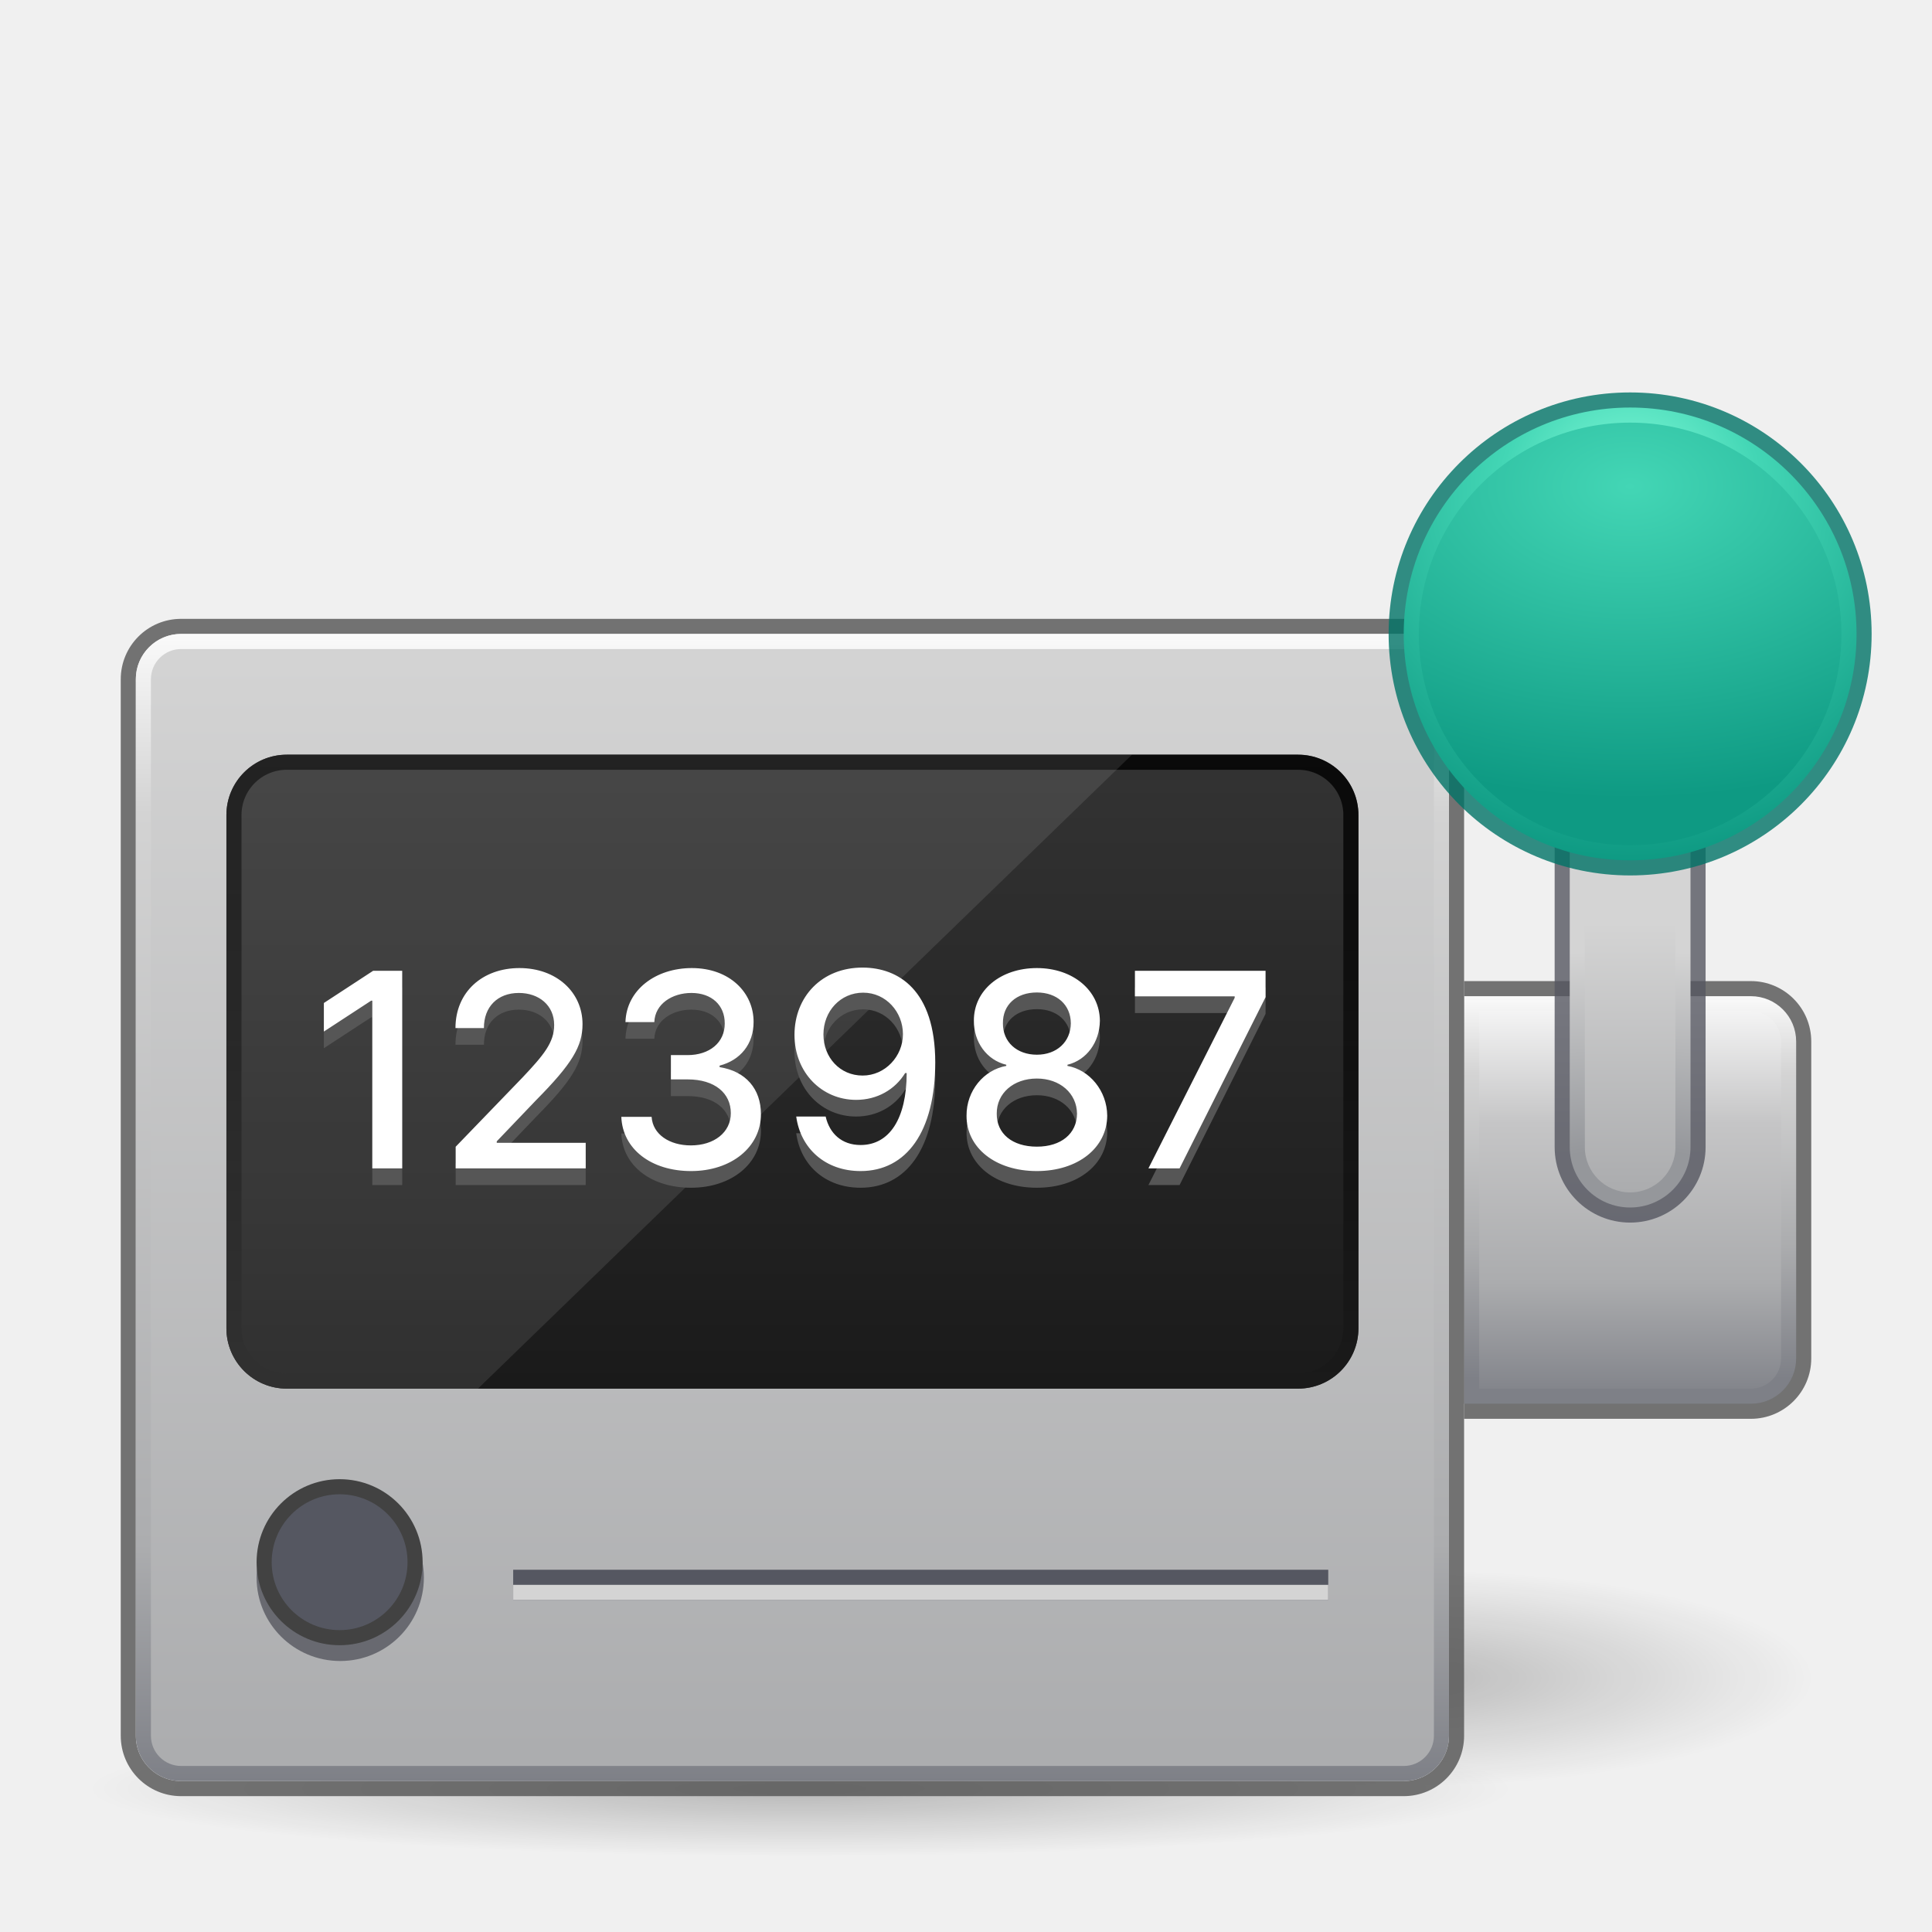
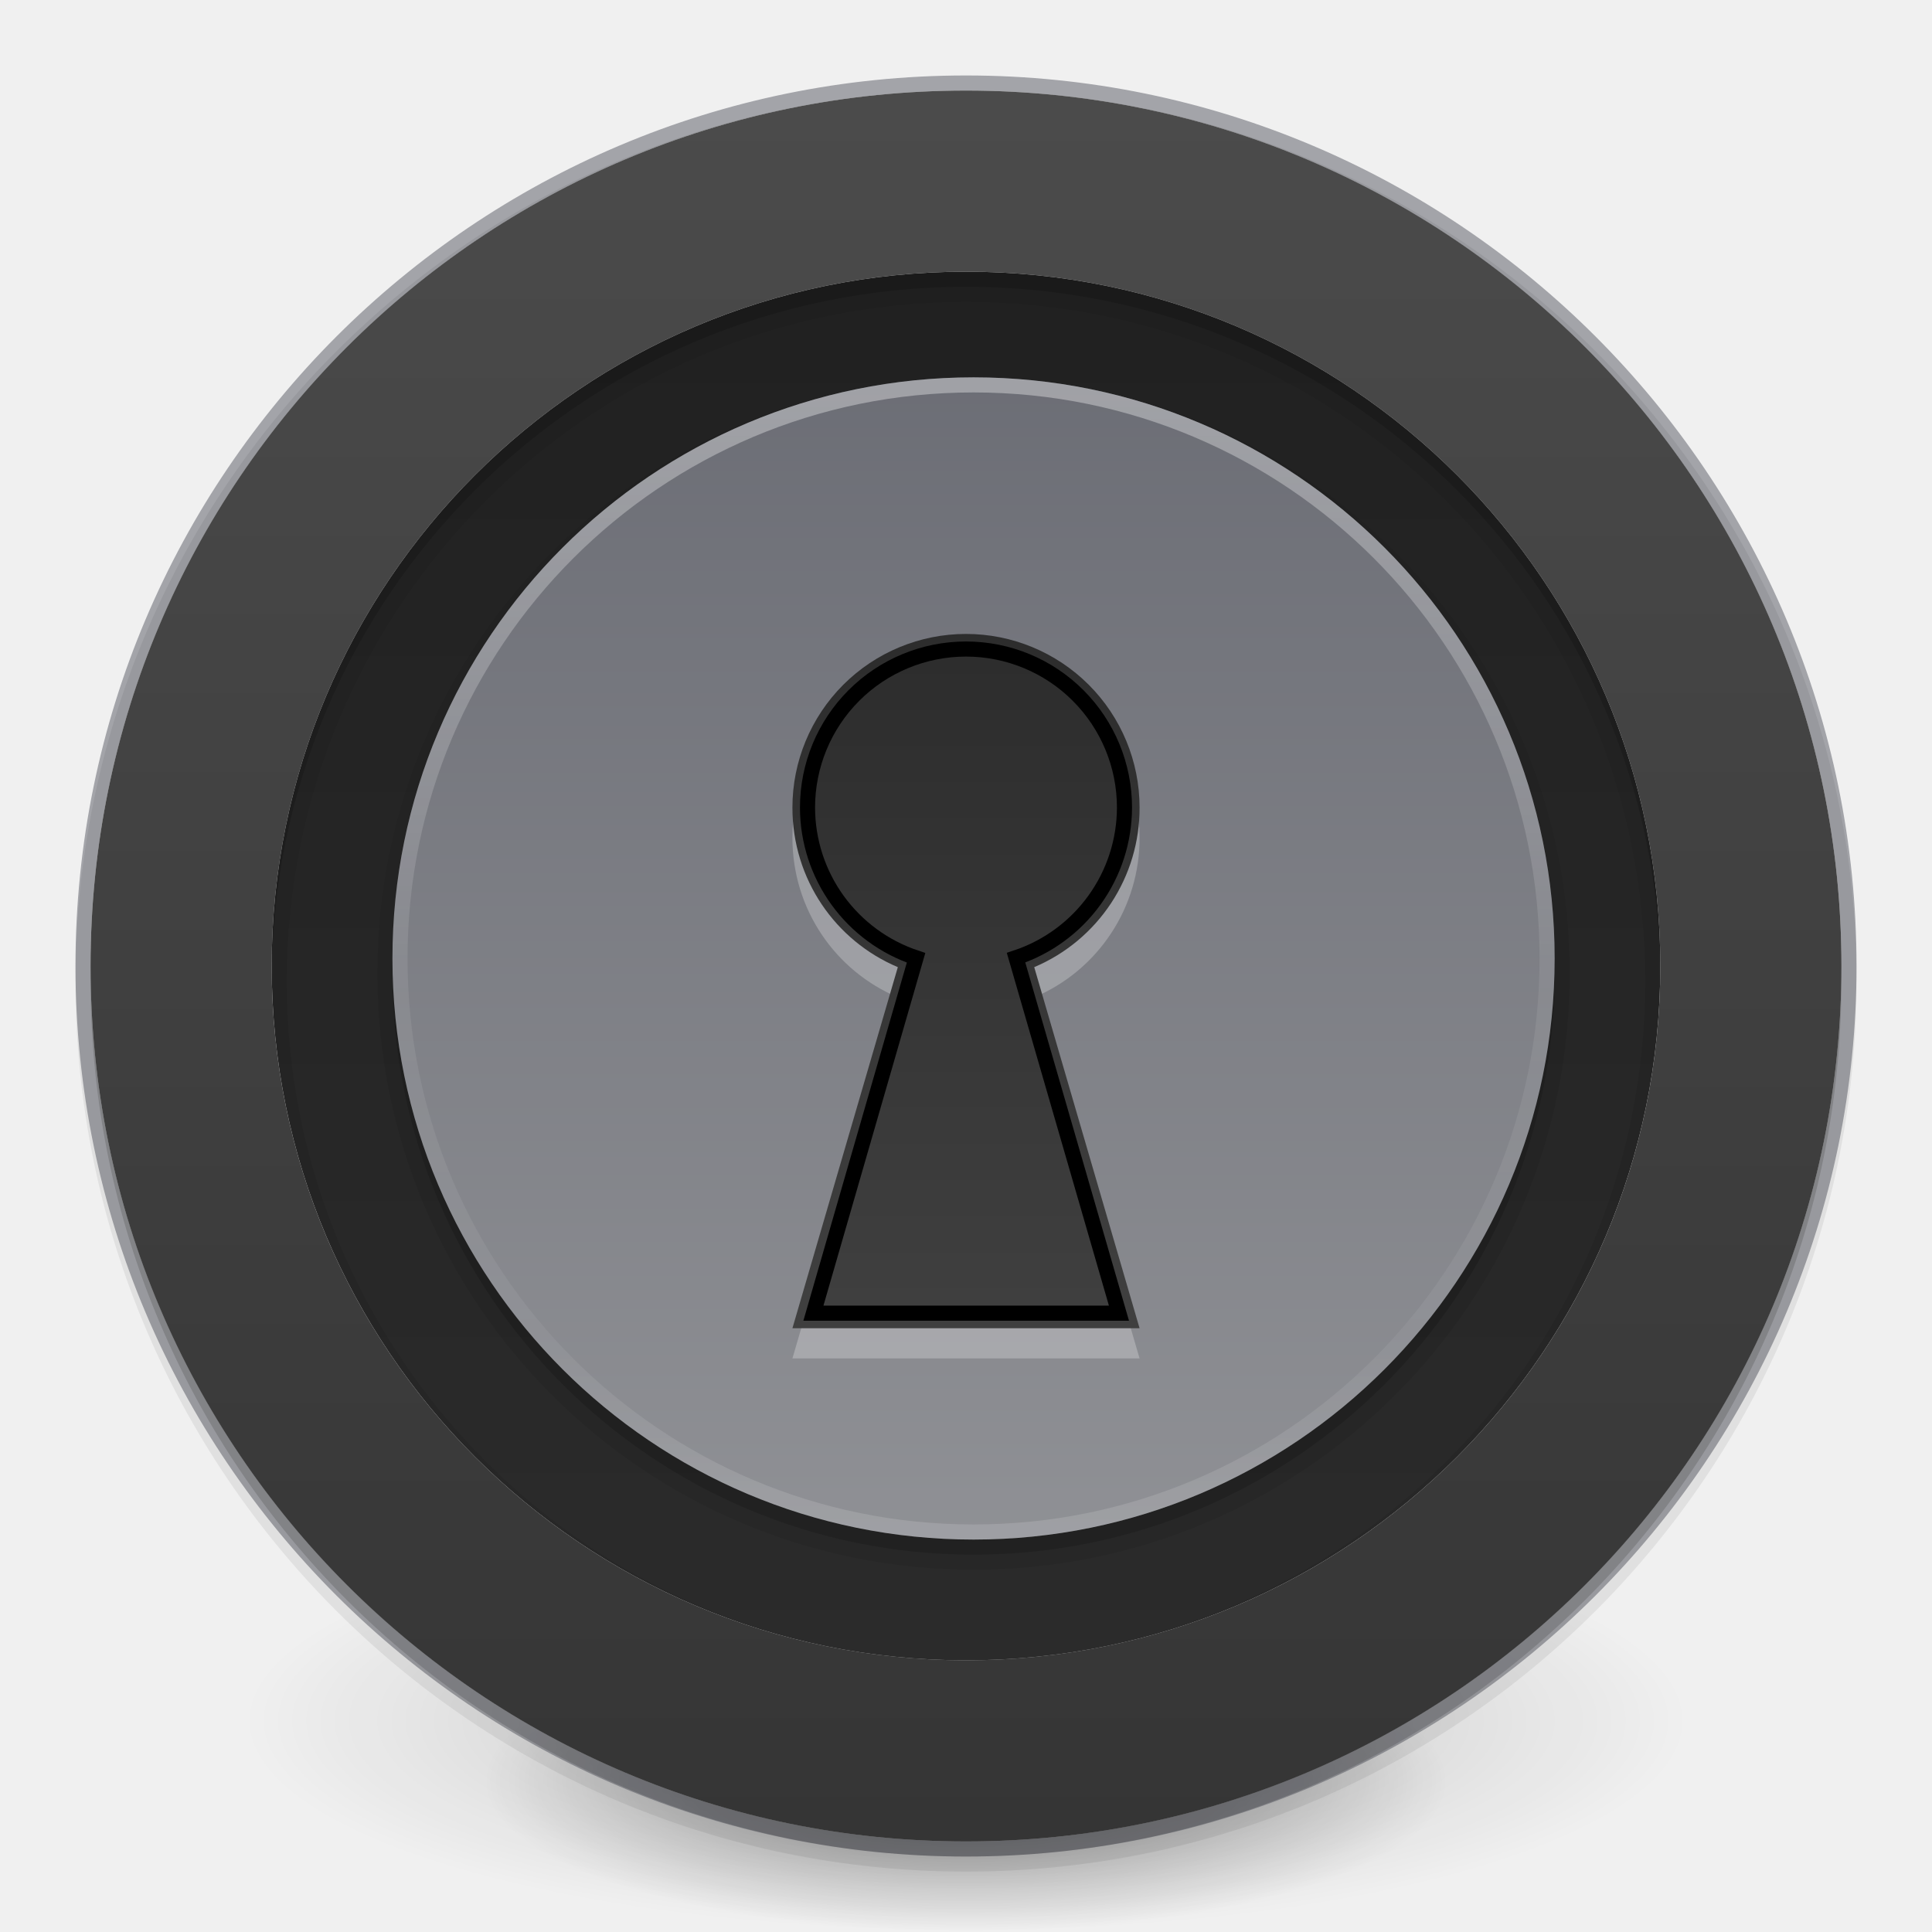
<svg xmlns="http://www.w3.org/2000/svg" width="128" height="128" viewBox="0 0 128 128" fill="none">
-   <ellipse cx="53" cy="118.5" rx="47" ry="4.5" fill="url(#paint0_radial_1:2)" fill-opacity="0.24" />
-   <ellipse cx="93.152" cy="111.18" rx="27.152" ry="7.18" fill="url(#paint1_radial_1:2)" fill-opacity="0.22" />
-   <path d="M97 65H116C118.209 65 120 66.791 120 69V90C120 92.209 118.209 94 116 94H97V65Z" fill="#535353" fill-opacity="0.8" />
-   <path d="M97.5 66.5H116C117.381 66.5 118.5 67.619 118.5 69V90C118.5 91.381 117.381 92.5 116 92.5H97.5V66.5Z" fill="url(#paint2_linear_1:2)" stroke="url(#paint3_linear_1:2)" />
-   <rect x="8.5" y="41.5" width="88" height="77" rx="3.5" stroke="#535353" stroke-opacity="0.8" />
-   <rect x="9.5" y="42.5" width="86" height="75" rx="2.5" fill="url(#paint4_linear_1:2)" stroke="url(#paint5_linear_1:2)" />
-   <rect x="15" y="50" width="75" height="42" rx="4" fill="url(#paint6_linear_1:2)" />
-   <rect x="15.5" y="50.5" width="74" height="41" rx="3.5" stroke="url(#paint7_linear_1:2)" stroke-opacity="0.9" />
-   <path d="M15 54V88C15 90.209 16.791 92 19 92H31.667L75 50H19C16.791 50 15 51.791 15 54Z" fill="white" fill-opacity="0.1" />
-   <path d="M88 105L34 105" stroke="#555761" stroke-width="2" />
-   <path d="M103 49H113V76C113 78.761 110.761 81 108 81C105.239 81 103 78.761 103 76V49Z" fill="#555761" fill-opacity="0.8" />
-   <path d="M104 48H112V76C112 78.209 110.209 80 108 80C105.791 80 104 78.209 104 76V48Z" fill="url(#paint8_radial_1:2)" />
-   <path d="M105 47H111V76C111 77.657 109.657 79 108 79C106.343 79 105 77.657 105 76V47Z" fill="url(#paint9_linear_1:2)" />
-   <circle cx="108" cy="42" r="16" fill="#007367" fill-opacity="0.8" />
-   <circle cx="108" cy="42" r="14.5" fill="url(#paint10_radial_1:2)" stroke="url(#paint11_radial_1:2)" />
-   <ellipse cx="22.541" cy="104.523" rx="5.541" ry="5.523" fill="#686970" />
-   <circle cx="22.5" cy="103.5" r="5.5" fill="#424242" />
-   <circle cx="22.5" cy="103.5" r="4.5" fill="#555761" />
-   <path d="M26.647 65.421H24.723L21.457 67.556V69.448L24.589 67.402H24.666V78.512H26.647V65.421ZM30.189 78.512H38.805V76.818H32.911V76.722L35.513 73.999C37.91 71.576 38.594 70.419 38.594 68.956C38.594 66.853 36.881 65.242 34.414 65.242C31.965 65.242 30.176 66.827 30.176 69.218H32.061C32.055 67.811 32.963 66.891 34.375 66.891C35.705 66.891 36.715 67.709 36.715 69.013C36.715 70.17 36.024 71.001 34.618 72.49L30.189 77.08V78.512ZM45.785 78.691C48.457 78.691 50.419 77.093 50.413 74.919C50.419 73.264 49.416 72.075 47.677 71.806V71.704C49.045 71.353 49.934 70.279 49.927 68.808C49.934 66.885 48.355 65.242 45.836 65.242C43.433 65.242 41.502 66.693 41.438 68.821H43.35C43.395 67.62 44.526 66.891 45.811 66.891C47.147 66.891 48.022 67.703 48.016 68.911C48.022 70.176 47.006 71.007 45.555 71.007H44.449V72.618H45.555C47.37 72.618 48.419 73.539 48.419 74.855C48.419 76.127 47.313 76.99 45.772 76.99C44.353 76.99 43.247 76.262 43.171 75.098H41.164C41.247 77.233 43.139 78.691 45.785 78.691ZM57.182 65.21C54.434 65.191 52.637 67.159 52.637 69.665C52.637 72.171 54.453 73.973 56.722 73.973C58.109 73.973 59.298 73.296 59.969 72.196H60.071C60.065 75.207 58.934 76.965 57.016 76.965C55.763 76.965 54.958 76.198 54.702 75.079H52.752C53.04 77.195 54.676 78.691 57.016 78.691C60.059 78.691 61.957 76.076 61.963 71.493C61.957 66.68 59.515 65.229 57.182 65.21ZM57.188 66.872C58.703 66.872 59.822 68.156 59.822 69.62C59.822 71.084 58.646 72.362 57.15 72.362C55.648 72.362 54.555 71.161 54.555 69.639C54.555 68.093 55.686 66.872 57.188 66.872ZM68.696 78.691C71.419 78.691 73.343 77.144 73.356 75.022C73.343 73.372 72.186 71.985 70.722 71.723V71.647C71.994 71.34 72.857 70.144 72.87 68.732C72.857 66.731 71.093 65.242 68.696 65.242C66.273 65.242 64.509 66.731 64.522 68.732C64.509 70.138 65.372 71.34 66.669 71.647V71.723C65.18 71.985 64.023 73.372 64.036 75.022C64.023 77.144 65.947 78.691 68.696 78.691ZM68.696 70.982C67.373 70.982 66.433 70.144 66.446 68.898C66.433 67.671 67.341 66.859 68.696 66.859C70.025 66.859 70.933 67.671 70.946 68.898C70.933 70.144 70 70.982 68.696 70.982ZM68.696 77.073C67.059 77.073 66.024 76.204 66.037 74.894C66.024 73.532 67.149 72.561 68.696 72.561C70.217 72.561 71.342 73.532 71.355 74.894C71.342 76.204 70.313 77.073 68.696 77.073ZM76.087 78.512H78.151L83.847 67.172V65.421H75.192V67.115H81.801V67.21L76.087 78.512Z" fill="#565656" />
-   <path d="M26.647 64.316H24.723L21.457 66.451V68.343L24.589 66.298H24.666V77.407H26.647V64.316ZM30.189 77.407H38.805V75.713H32.911V75.617L35.513 72.894C37.91 70.472 38.594 69.315 38.594 67.851C38.594 65.748 36.881 64.137 34.414 64.137C31.965 64.137 30.176 65.722 30.176 68.113H32.061C32.055 66.707 32.963 65.786 34.375 65.786C35.705 65.786 36.715 66.604 36.715 67.908C36.715 69.065 36.024 69.896 34.618 71.386L30.189 75.975V77.407ZM45.785 77.586C48.457 77.586 50.419 75.988 50.413 73.815C50.419 72.159 49.416 70.97 47.677 70.702V70.599C49.045 70.248 49.934 69.174 49.927 67.704C49.934 65.78 48.355 64.137 45.836 64.137C43.433 64.137 41.502 65.588 41.438 67.717H43.35C43.395 66.515 44.526 65.786 45.811 65.786C47.147 65.786 48.022 66.598 48.016 67.806C48.022 69.072 47.006 69.903 45.555 69.903H44.449V71.513H45.555C47.37 71.513 48.419 72.434 48.419 73.751C48.419 75.023 47.313 75.886 45.772 75.886C44.353 75.886 43.247 75.157 43.171 73.994H41.164C41.247 76.129 43.139 77.586 45.785 77.586ZM57.182 64.105C54.434 64.086 52.637 66.055 52.637 68.56C52.637 71.066 54.453 72.869 56.722 72.869C58.109 72.869 59.298 72.191 59.969 71.092H60.071C60.065 74.102 58.934 75.86 57.016 75.86C55.763 75.86 54.958 75.093 54.702 73.974H52.752C53.04 76.09 54.676 77.586 57.016 77.586C60.059 77.586 61.957 74.972 61.963 70.388C61.957 65.575 59.515 64.124 57.182 64.105ZM57.188 65.767C58.703 65.767 59.822 67.052 59.822 68.516C59.822 69.979 58.646 71.258 57.15 71.258C55.648 71.258 54.555 70.056 54.555 68.535C54.555 66.988 55.686 65.767 57.188 65.767ZM68.696 77.586C71.419 77.586 73.343 76.039 73.356 73.917C73.343 72.268 72.186 70.881 70.722 70.619V70.542C71.994 70.235 72.857 69.04 72.87 67.627C72.857 65.626 71.093 64.137 68.696 64.137C66.273 64.137 64.509 65.626 64.522 67.627C64.509 69.033 65.372 70.235 66.669 70.542V70.619C65.18 70.881 64.023 72.268 64.036 73.917C64.023 76.039 65.947 77.586 68.696 77.586ZM68.696 69.877C67.373 69.877 66.433 69.04 66.446 67.793C66.433 66.566 67.341 65.754 68.696 65.754C70.025 65.754 70.933 66.566 70.946 67.793C70.933 69.04 70 69.877 68.696 69.877ZM68.696 75.969C67.059 75.969 66.024 75.099 66.037 73.789C66.024 72.428 67.149 71.456 68.696 71.456C70.217 71.456 71.342 72.428 71.355 73.789C71.342 75.099 70.313 75.969 68.696 75.969ZM76.087 77.407H78.151L83.847 66.067V64.316H75.192V66.01H81.801V66.106L76.087 77.407Z" fill="white" />
-   <rect x="34" y="105" width="54" height="1" fill="#D4D4D4" />
+   <g clip-path="url(#clip0_5:33)">
+     <path opacity="0.2" d="M112 114.003C112.001 115.842 110.761 117.662 108.349 119.361C105.937 121.059 102.402 122.603 97.944 123.903C93.487 125.203 88.195 126.234 82.371 126.938C76.547 127.641 70.304 128.003 64 128.003C57.696 128.003 51.453 127.641 45.629 126.938C39.805 126.234 34.513 125.203 30.056 123.903C25.598 122.603 22.063 121.059 19.651 119.361C17.239 117.662 15.999 115.842 16 114.003C15.999 112.165 17.239 110.345 19.651 108.646C22.063 106.948 25.598 105.404 30.056 104.104C34.513 102.804 39.805 101.773 45.629 101.069C51.453 100.366 57.696 100.004 64 100.004C70.304 100.004 76.547 100.366 82.371 101.069C88.195 101.773 93.487 102.804 97.944 104.104C102.402 105.404 105.937 106.948 108.349 108.646C110.761 110.345 112.001 112.165 112 114.003Z" fill="url(#paint0_radial_5:33)" />
+     <path opacity="0.4" d="M96 118.003C96.001 119.317 95.174 120.617 93.566 121.83C91.959 123.043 89.602 124.146 86.63 125.075C83.659 126.003 80.131 126.74 76.248 127.242C72.365 127.745 68.203 128.004 64 128.004C59.797 128.004 55.635 127.745 51.752 127.242C47.869 126.74 44.341 126.003 41.37 125.075C38.398 124.146 36.041 123.043 34.434 121.83C32.826 120.617 31.999 119.317 32 118.003C31.999 116.69 32.826 115.39 34.434 114.177C36.041 112.963 38.398 111.861 41.37 110.932C44.341 110.004 47.869 109.267 51.752 108.764C55.635 108.262 59.797 108.003 64 108.003C68.203 108.003 72.365 108.262 76.248 108.764C80.131 109.267 83.659 110.004 86.63 110.932C89.602 111.861 91.959 112.963 93.566 114.177C95.174 115.39 96.001 116.69 96 118.003Z" fill="url(#paint1_radial_5:33)" />
+     <path opacity="0.7" d="M121.5 63.998C121.5 95.755 95.754 121.5 64.001 121.5C32.244 121.5 6.5 95.755 6.5 63.998C6.5 32.242 32.244 6.5 64.001 6.5C95.754 6.5 121.5 32.242 121.5 63.998Z" stroke="url(#paint2_linear_5:33)" stroke-linecap="round" stroke-linejoin="round" />
+     <path opacity="0.5" d="M5.5 64C5.5 31.722 31.722 5.5 64 5.5C96.278 5.5 122.5 31.722 122.5 64C122.5 96.278 96.278 122.5 64 122.5C31.722 122.5 5.5 96.278 5.5 64Z" stroke="#555761" stroke-linecap="round" stroke-linejoin="round" />
+     <path d="M64.002 110C38.596 110 18 89.404 18 64.001C18 38.595 38.596 18 64.002 18C89.406 18 110 38.595 110 64.001C110 89.404 89.406 110 64.002 110Z" fill="url(#paint3_linear_5:33)" />
+     <path fill-rule="evenodd" clip-rule="evenodd" d="M6 64.999C6 32.969 31.968 7 64.002 7C96.034 7 122 32.969 122 64.999C122 97.032 96.034 123 64.002 123C31.969 123 6 97.032 6 64.999ZM18 65.001C18 90.404 38.596 111 64.002 111C89.406 111 110 90.404 110 65.001C110 39.595 89.406 19 64.002 19C38.596 19 18 39.595 18 65.001Z" fill="black" fill-opacity="0.15" />
+     <path d="M64.002 6C31.416 6 5 32.417 5 64.999H7C7 33.522 32.521 8 64.002 8V6ZM123 64.999C123 32.417 96.587 6 64.002 6V8C95.482 8 121 33.522 121 64.999H123ZM64.002 124C96.587 124 123 97.584 123 64.999H121C121 96.48 95.482 122 64.002 122V124ZM5 64.999C5 97.584 31.416 124 64.002 124V122C32.521 122 7 96.48 7 64.999H5ZM64.002 110C39.148 110 19 89.851 19 65.001H17C17 90.956 38.044 112 64.002 112V110ZM109 65.001C109 89.851 88.854 110 64.002 110V112C89.959 112 111 90.956 111 65.001H109ZM64.002 20C88.854 20 109 40.148 109 65.001H111C111 39.043 89.959 18 64.002 18V20ZM19 65.001C19 40.148 39.148 20 64.002 20V18C38.044 18 17 39.043 17 65.001H19Z" fill="black" fill-opacity="0.07" />
+     <path fill-rule="evenodd" clip-rule="evenodd" d="M6 63.999C6 31.969 31.968 6 64.002 6C96.034 6 122 31.969 122 63.999C122 96.032 96.034 122 64.002 122C31.969 122 6 96.032 6 63.999ZM18 64.001C18 89.404 38.596 110 64.002 110C89.406 110 110 89.404 110 64.001C110 38.595 89.406 18 64.002 18C38.596 18 18 38.595 18 64.001Z" fill="url(#paint4_linear_5:33)" />
+     <path d="M64.501 103C43.238 103 26 85.762 26 64.501C26 43.237 43.238 26 64.501 26C85.764 26 103 43.237 103 64.501C103 85.762 85.764 103 64.501 103Z" stroke="black" stroke-opacity="0.07" stroke-width="2" stroke-linecap="round" stroke-linejoin="round" />
+     <path d="M64.501 102.5C43.514 102.5 26.5 85.486 26.5 64.501C26.5 43.514 43.514 26.5 64.501 26.5C85.488 26.5 102.5 43.513 102.5 64.501C102.5 85.486 85.488 102.5 64.501 102.5Z" stroke="black" stroke-opacity="0.15" stroke-linecap="round" stroke-linejoin="round" />
+     <path d="M64.501 102C43.238 102 26 84.762 26 63.501C26 42.237 43.238 25 64.501 25C85.764 25 103 42.237 103 63.501C103 84.762 85.764 102 64.501 102Z" fill="url(#paint5_linear_5:33)" />
+     <path opacity="0.7" d="M64.501 101.5C43.514 101.5 26.5 84.486 26.5 63.501C26.5 42.514 43.514 25.5 64.501 25.5C85.488 25.5 102.5 42.513 102.5 63.501C102.5 84.486 85.488 101.5 64.501 101.5Z" stroke="url(#paint6_linear_5:33)" stroke-opacity="0.5" stroke-linecap="round" stroke-linejoin="round" />
+     <g opacity="0.5">
+       <path opacity="0.5" d="M64 44C60.95 44 58.025 45.212 55.868 47.368C53.712 49.525 52.5 52.45 52.5 55.5C52.5 60.265 55.356 64.332 59.484 66.076L52.5 90H75.5L68.519 66.076C70.596 65.198 72.366 63.725 73.608 61.843C74.85 59.962 75.508 57.755 75.5 55.5C75.5 52.45 74.288 49.525 72.132 47.368C69.975 45.212 67.05 44 64 44Z" fill="white" />
+     </g>
+     <path d="M64 42C60.95 42 58.025 43.212 55.868 45.368C53.712 47.525 52.5 50.45 52.5 53.5C52.5 58.265 55.356 62.332 59.484 64.076L52.5 88H75.5L68.52 64.076C70.596 63.197 72.366 61.725 73.608 59.843C74.85 57.961 75.508 55.755 75.5 53.5C75.5 50.45 74.288 47.525 72.132 45.368C69.975 43.212 67.05 42 64 42Z" fill="url(#paint7_linear_5:33)" />
+     <path d="M64 43C61.215 43 58.544 44.106 56.575 46.075C54.606 48.044 53.5 50.715 53.5 53.5C53.502 55.705 54.197 57.853 55.488 59.64C56.779 61.427 58.599 62.762 60.691 63.457L53.891 87H74.133L67.316 63.449C69.406 62.754 71.224 61.419 72.513 59.633C73.802 57.848 74.497 55.702 74.5 53.5C74.5 50.715 73.394 48.044 71.425 46.075C69.456 44.106 66.785 43 64 43Z" stroke="black" />
+   </g>
  <defs>
-     <radialGradient id="paint0_radial_1:2" cx="0" cy="0" r="1" gradientUnits="userSpaceOnUse" gradientTransform="translate(53 118.5) rotate(90) scale(4.5 47)">
+     <radialGradient id="paint0_radial_5:33" cx="0" cy="0" r="1" gradientUnits="userSpaceOnUse" gradientTransform="translate(64 114) scale(48 14)">
      <stop />
      <stop offset="1" stop-opacity="0" />
    </radialGradient>
-     <radialGradient id="paint1_radial_1:2" cx="0" cy="0" r="1" gradientUnits="userSpaceOnUse" gradientTransform="translate(93.1518 111.18) rotate(90) scale(7.18023 27.1518)">
+     <radialGradient id="paint1_radial_5:33" cx="0" cy="0" r="1" gradientUnits="userSpaceOnUse" gradientTransform="translate(64 118.001) scale(32 9.9998)">
      <stop />
      <stop offset="1" stop-opacity="0" />
    </radialGradient>
-     <linearGradient id="paint2_linear_1:2" x1="108" y1="66" x2="108" y2="93" gradientUnits="userSpaceOnUse">
-       <stop stop-color="#FAFAFA" />
-       <stop offset="0.312" stop-color="#C5C5C6" />
-       <stop offset="0.703" stop-color="#ABACAE" />
-       <stop offset="1" stop-color="#7E8087" />
+     <linearGradient id="paint2_linear_5:33" x1="62.341" y1="8.384" x2="62.341" y2="120.199" gradientUnits="userSpaceOnUse">
+       <stop stop-color="white" />
+       <stop offset="0.508" stop-color="white" stop-opacity="0.235" />
+       <stop offset="0.835" stop-color="white" stop-opacity="0.157" />
+       <stop offset="1" stop-color="white" stop-opacity="0.392" />
    </linearGradient>
-     <linearGradient id="paint3_linear_1:2" x1="108" y1="66" x2="108" y2="93" gradientUnits="userSpaceOnUse">
-       <stop stop-color="#FAFAFA" />
-       <stop offset="0.188" stop-color="#D4D4D4" />
-       <stop offset="0.615" stop-color="#ABACAE" />
-       <stop offset="0.938" stop-color="#7E8087" />
-     </linearGradient>
-     <linearGradient id="paint4_linear_1:2" x1="52.5" y1="42" x2="52.5" y2="118" gradientUnits="userSpaceOnUse">
-       <stop stop-color="#D4D4D4" />
-       <stop offset="1" stop-color="#ABACAE" />
-     </linearGradient>
-     <linearGradient id="paint5_linear_1:2" x1="52.5" y1="42" x2="52.5" y2="118" gradientUnits="userSpaceOnUse">
-       <stop stop-color="#FAFAFA" />
-       <stop offset="0.156" stop-color="#D3D3D3" />
-       <stop offset="0.794" stop-color="#ACADAF" />
-       <stop offset="1" stop-color="#7E8087" />
-     </linearGradient>
-     <linearGradient id="paint6_linear_1:2" x1="52.5" y1="50" x2="52.5" y2="92" gradientUnits="userSpaceOnUse">
+     <linearGradient id="paint3_linear_5:33" x1="64" y1="183.326" x2="64" y2="-42.267" gradientUnits="userSpaceOnUse">
      <stop stop-color="#333333" />
      <stop offset="1" stop-color="#1A1A1A" />
    </linearGradient>
-     <linearGradient id="paint7_linear_1:2" x1="52.5" y1="50" x2="52.5" y2="92" gradientUnits="userSpaceOnUse">
-       <stop stop-opacity="0.9" />
-       <stop offset="1" stop-color="#1A1A1A" stop-opacity="0.9" />
+     <linearGradient id="paint4_linear_5:33" x1="64" y1="-3.705" x2="64" y2="132.115" gradientUnits="userSpaceOnUse">
+       <stop stop-color="#4D4D4D" />
+       <stop offset="1" stop-color="#333333" />
    </linearGradient>
-     <radialGradient id="paint8_radial_1:2" cx="0" cy="0" r="1" gradientUnits="userSpaceOnUse" gradientTransform="translate(108 80) rotate(-90) scale(17 41.8454)">
-       <stop offset="0.224" stop-color="#95979B" />
-       <stop offset="1" stop-color="#D4D4D4" />
-     </radialGradient>
-     <linearGradient id="paint9_linear_1:2" x1="108" y1="51.5" x2="108" y2="79" gradientUnits="userSpaceOnUse">
-       <stop offset="0.349" stop-color="#D4D4D4" />
-       <stop offset="1" stop-color="#ABACAE" />
+     <linearGradient id="paint5_linear_5:33" x1="64.5" y1="163.371" x2="64.5" y2="-25.441" gradientUnits="userSpaceOnUse">
+       <stop stop-color="#ABACAE" />
+       <stop offset="1" stop-color="#555761" />
    </linearGradient>
-     <radialGradient id="paint10_radial_1:2" cx="0" cy="0" r="1" gradientUnits="userSpaceOnUse" gradientTransform="translate(108 32.1923) rotate(90) scale(20.7692 32.201)">
-       <stop stop-color="#43D6B5" />
-       <stop offset="1" stop-color="#0E9A83" />
-     </radialGradient>
-     <radialGradient id="paint11_radial_1:2" cx="0" cy="0" r="1" gradientUnits="userSpaceOnUse" gradientTransform="translate(108 32.7692) rotate(90) scale(24.2308)">
-       <stop stop-color="#89FFDD" />
-       <stop offset="0.354" stop-color="#43D6B5" />
-       <stop offset="1" stop-color="#0E9A83" />
-     </radialGradient>
+     <linearGradient id="paint6_linear_5:33" x1="63.399" y1="26.582" x2="63.399" y2="100.804" gradientUnits="userSpaceOnUse">
+       <stop stop-color="white" />
+       <stop offset="0.508" stop-color="white" stop-opacity="0.235" />
+       <stop offset="0.835" stop-color="white" stop-opacity="0.157" />
+       <stop offset="1" stop-color="white" stop-opacity="0.392" />
+     </linearGradient>
+     <linearGradient id="paint7_linear_5:33" x1="64" y1="43.438" x2="64" y2="86.562" gradientUnits="userSpaceOnUse">
+       <stop stop-color="#2D2D2D" />
+       <stop offset="1" stop-color="#3F3F3F" />
+     </linearGradient>
+     <clipPath id="clip0_5:33">
+       <rect width="128" height="128" fill="white" />
+     </clipPath>
  </defs>
</svg>
